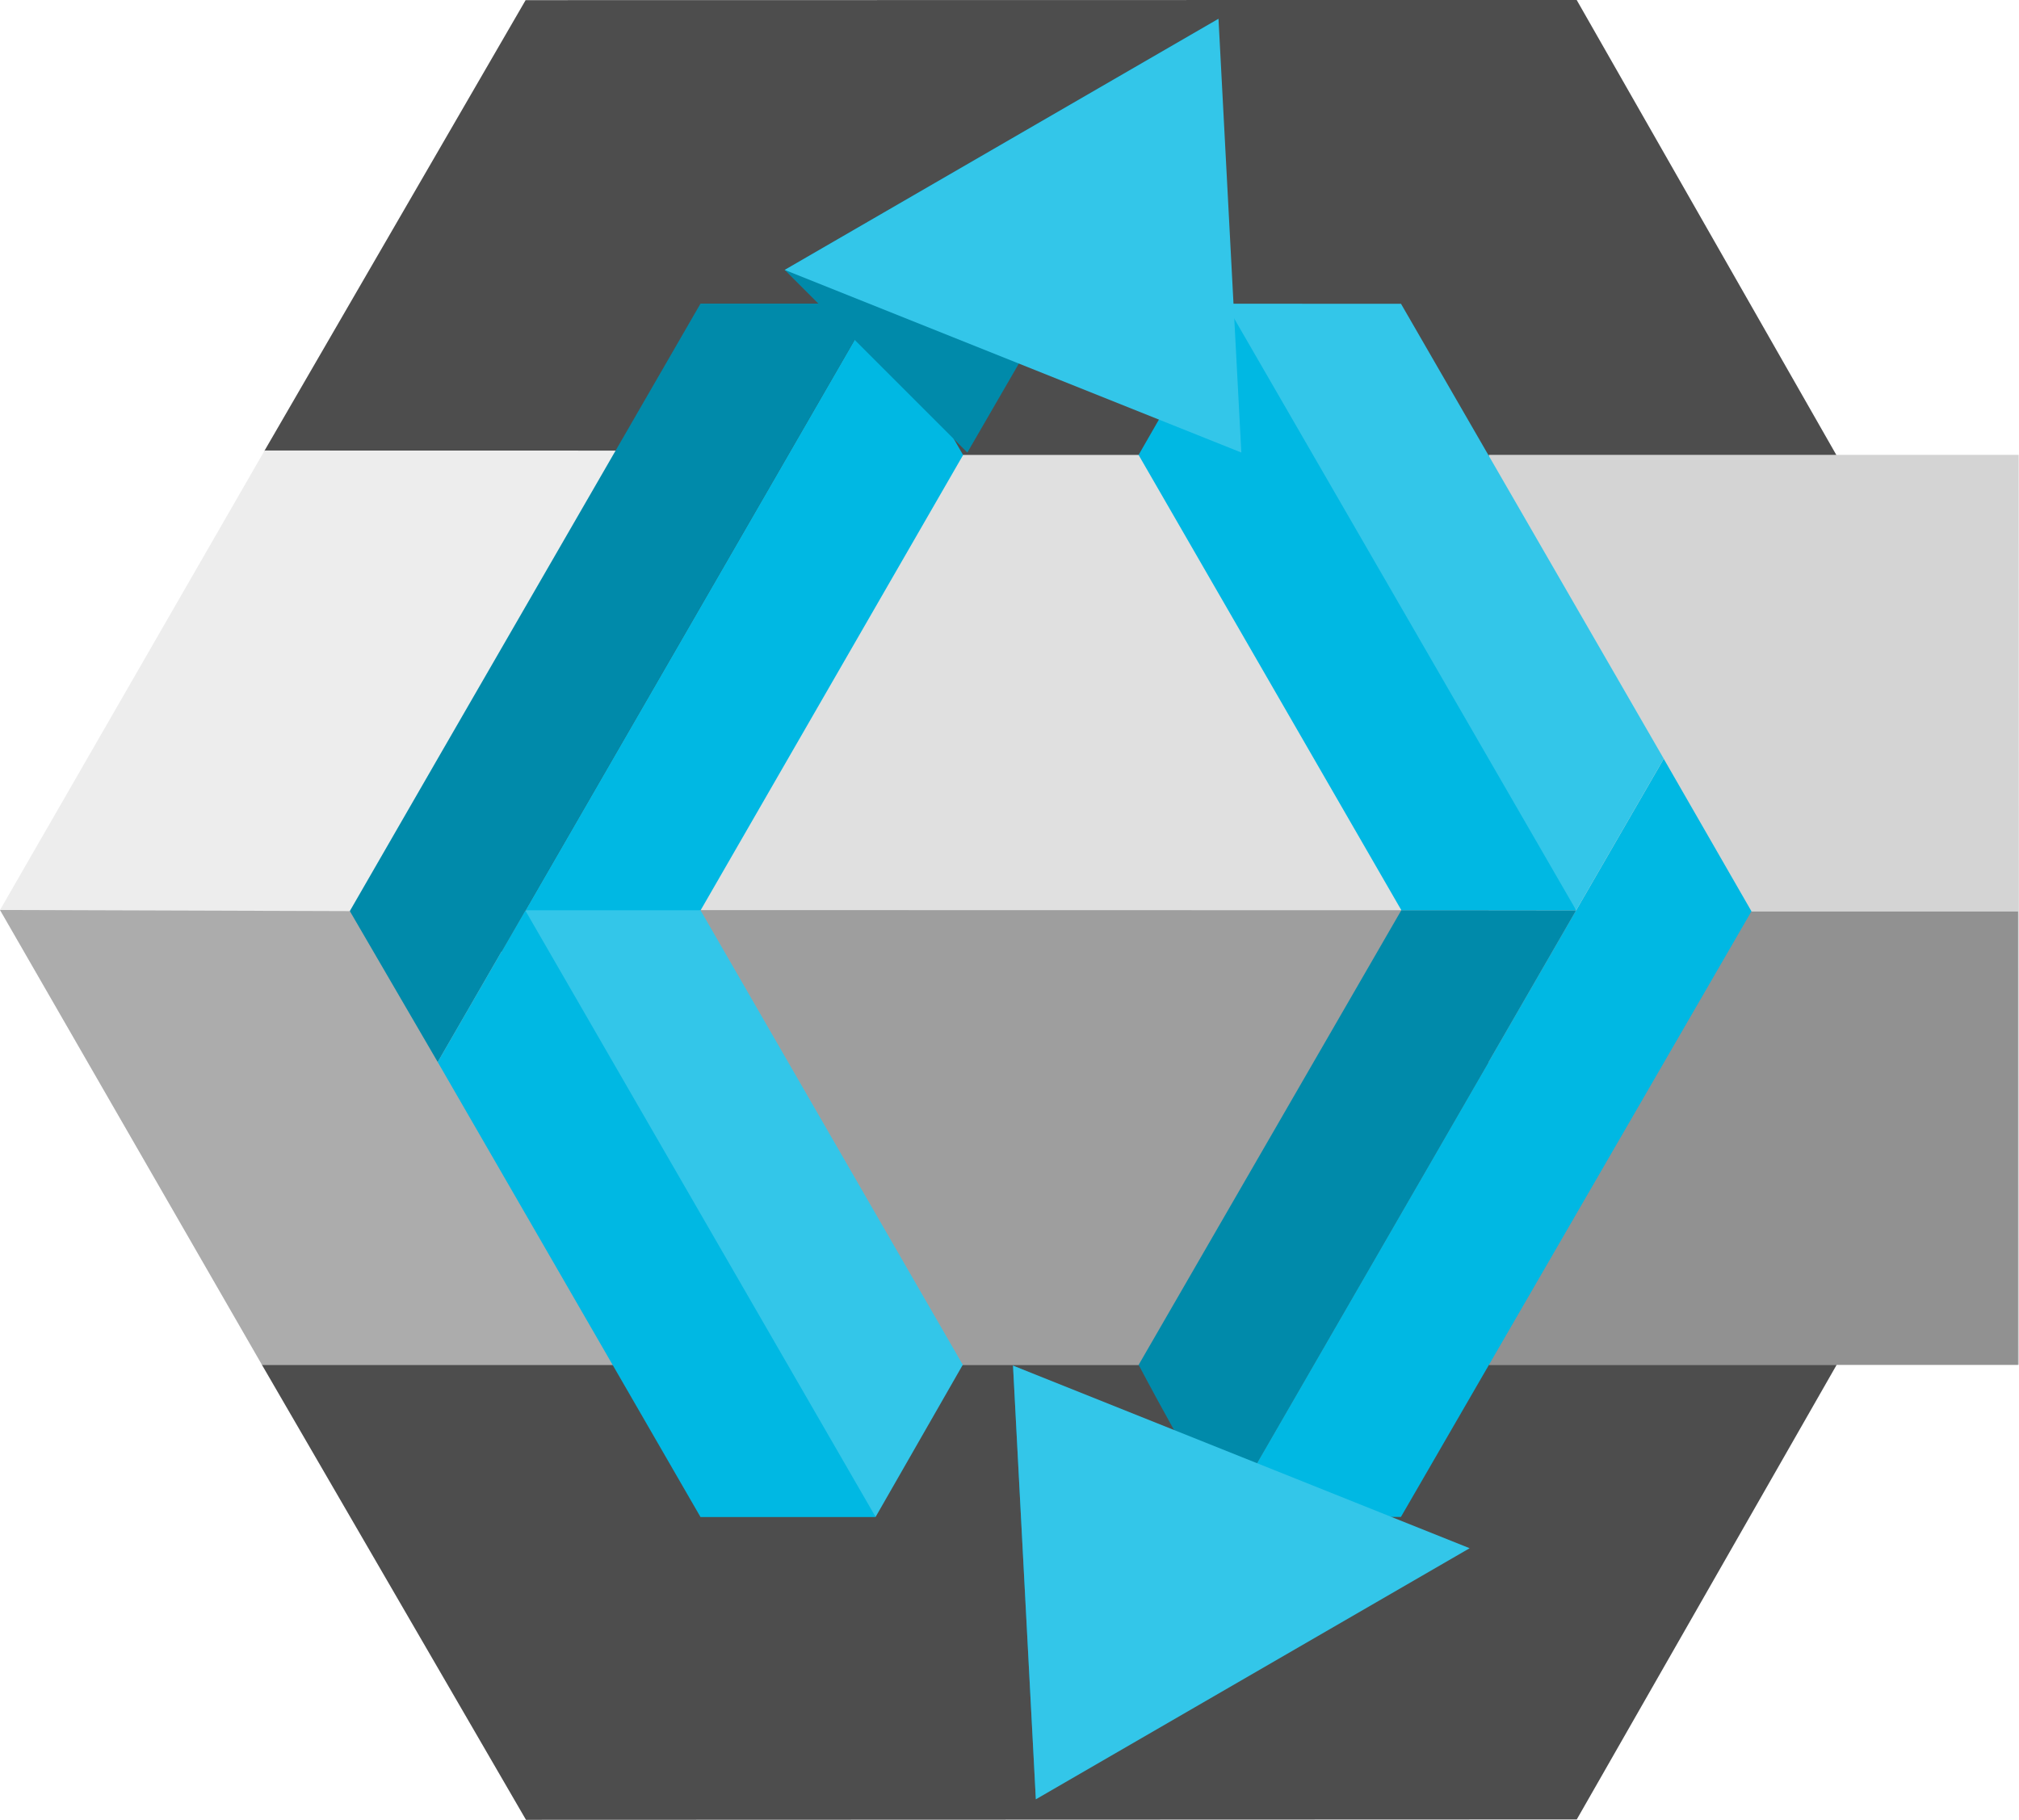
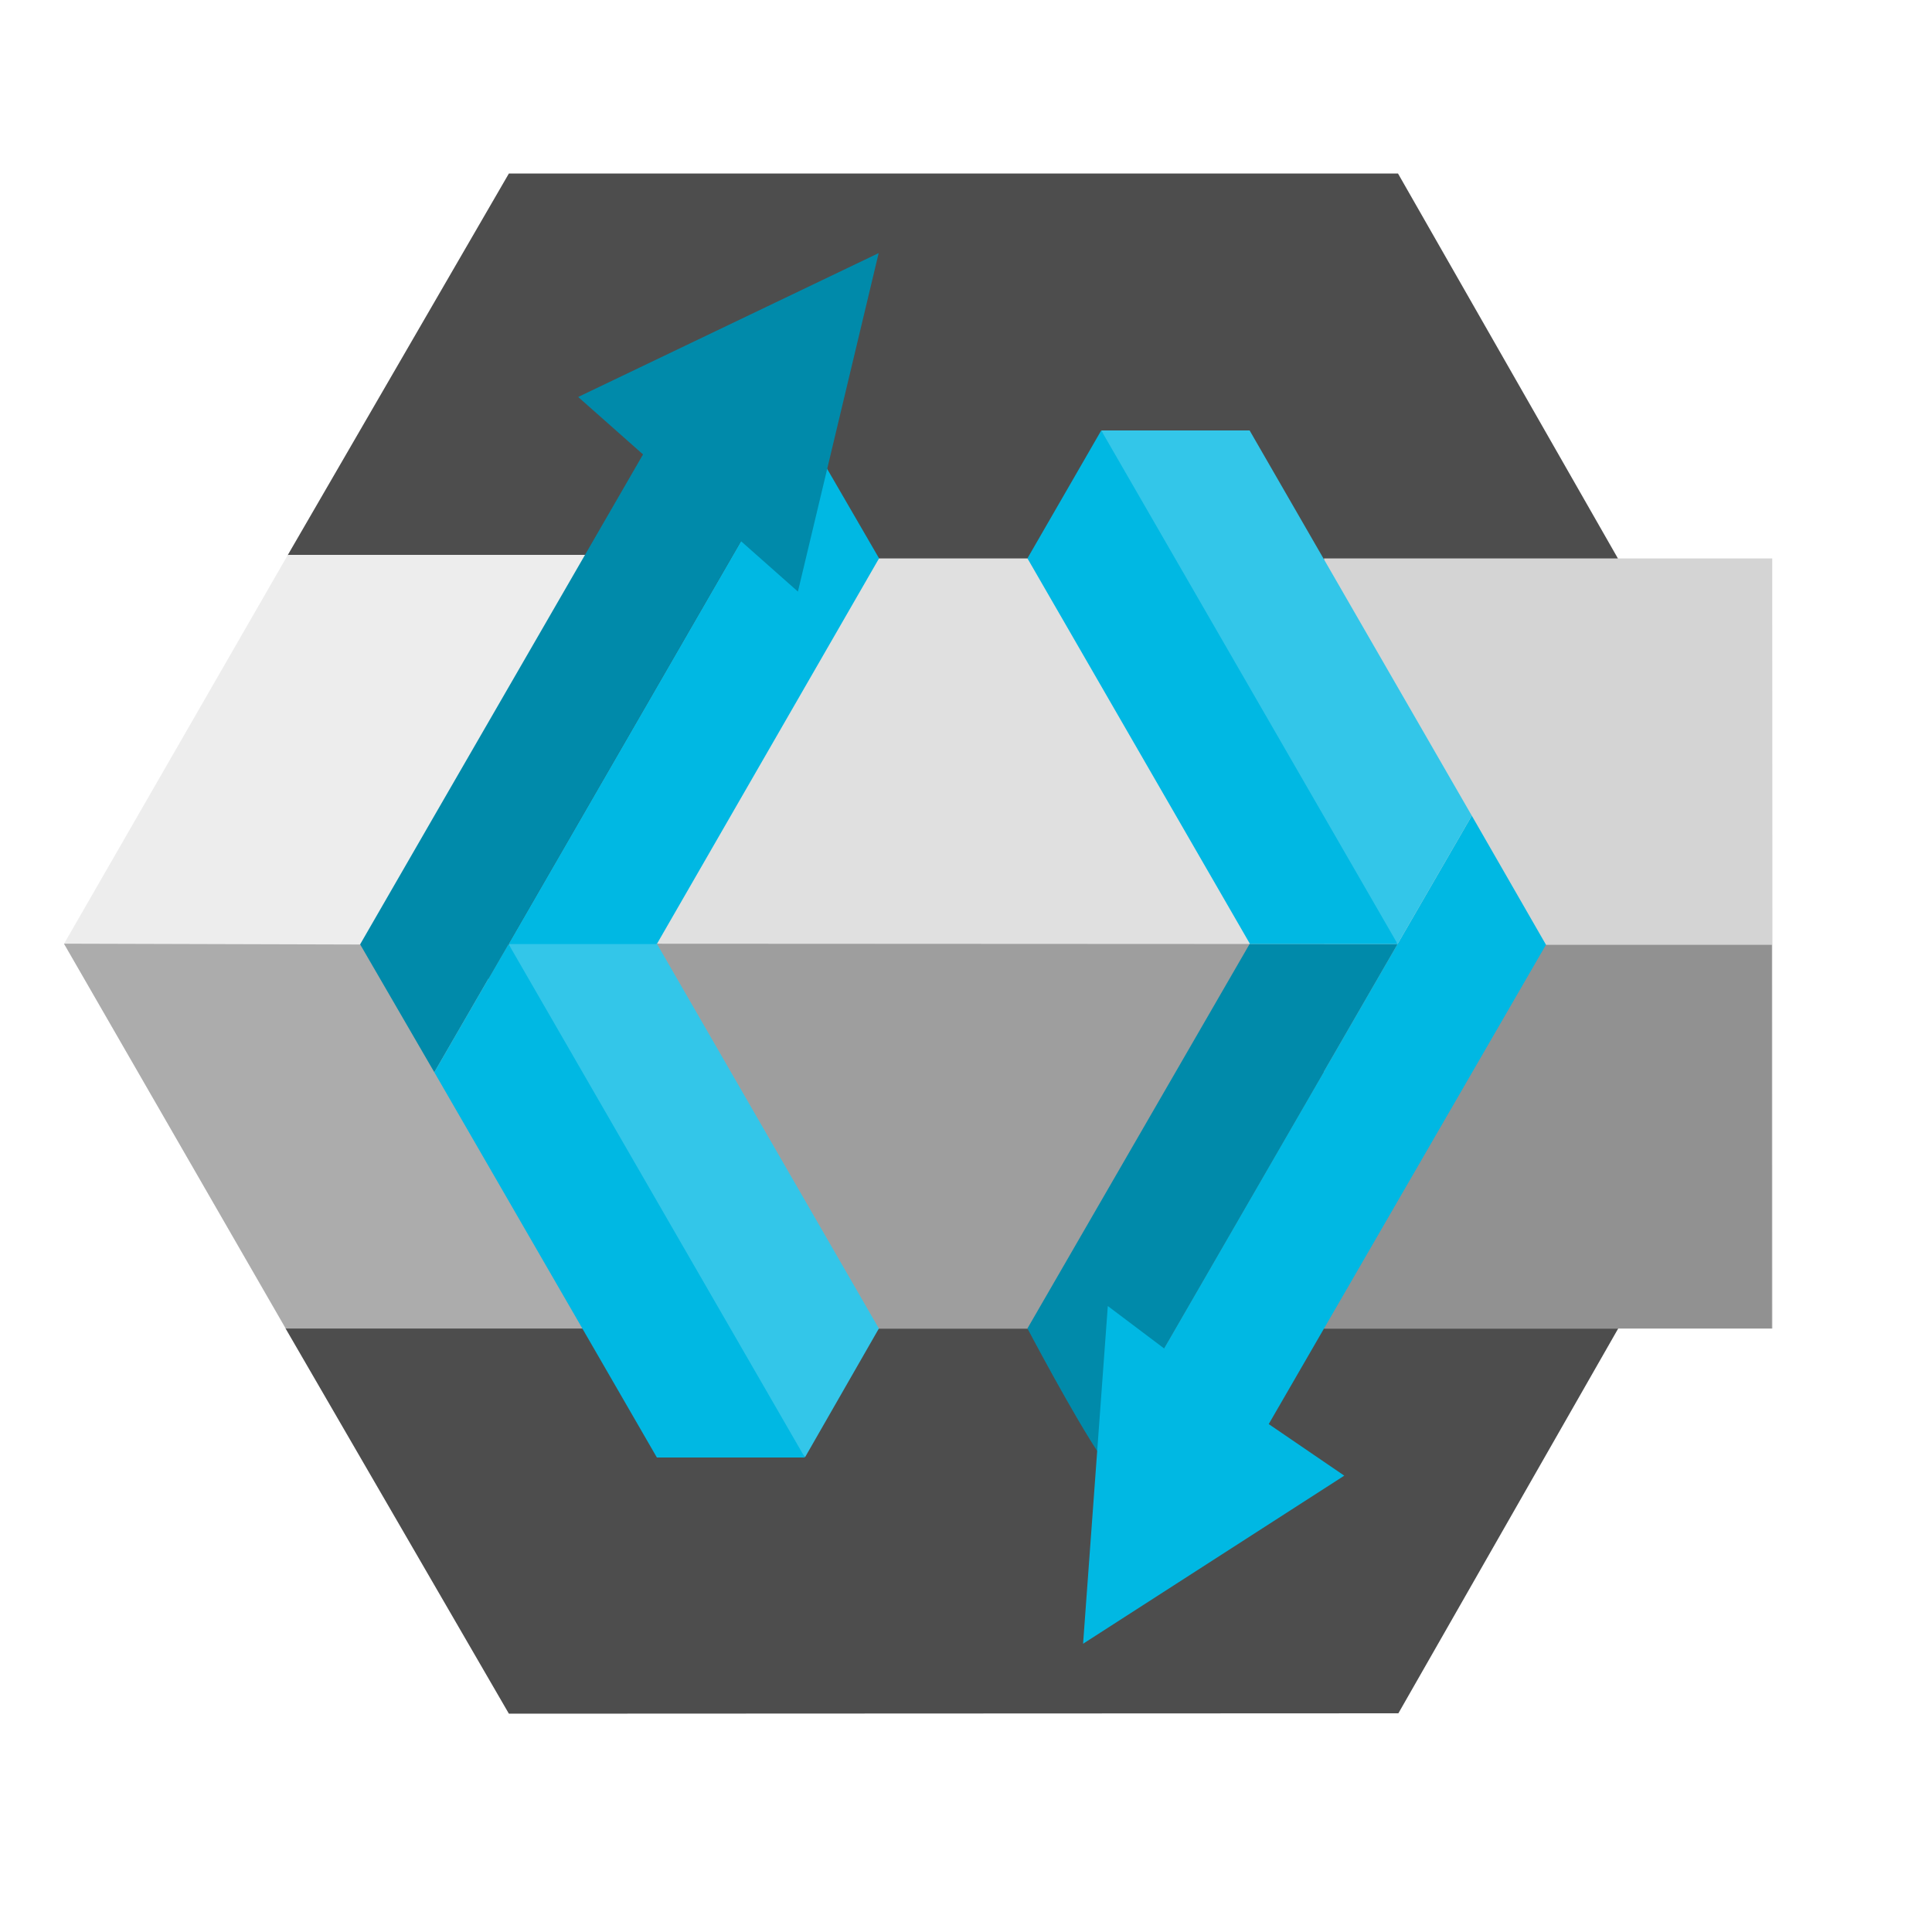
- <svg xmlns="http://www.w3.org/2000/svg" width="167.117" height="150.658" viewBox="0 0 44.216 39.861">
-   <path d="m88.61 138.456 5.716-9.865 23.018-.004 5.686 9.965.007 19.932-5.691 9.957-23.012.008-5.782-9.965z" style="display:inline;fill:#4d4d4d;fill-opacity:1;stroke-width:.265" transform="translate(-82.815 -128.588)" />
-   <path d="M88.552 158.481h10.375l-5.699-10.041 4.634-9.982-9.252-.002-5.795 10.065" style="fill:#ededed;fill-opacity:1;fill-rule:nonzero;stroke:none;stroke-width:.331" transform="translate(-82.815 -128.588)" />
-   <path d="M102.073 158.481h7.582l6.706-9.773-6.589-10.156h-8.921l-5.373 9.814z" style="fill:#e0e0e0;fill-opacity:1;fill-rule:nonzero;stroke:none;stroke-width:.331" transform="translate(-82.815 -128.588)" />
-   <path d="m82.815 148.52 5.738 9.964h10.374l-5.636-9.93z" style="fill:#acacac;fill-opacity:1;fill-rule:nonzero;stroke:none;stroke-width:.331" transform="translate(-82.815 -128.588)" />
-   <path d="m95.589 148.522 6.484 9.963h7.582l6.601-9.959z" style="fill:#9e9e9e;fill-opacity:1;fill-rule:nonzero;stroke:none;stroke-width:.331" transform="translate(-82.815 -128.588)" />
-   <path d="m98.157 148.529-1.958.569-1.877-.572 7.667-13.288 1.918 3.316" style="fill:#00b8e3;fill-opacity:1;fill-rule:nonzero;stroke:none;stroke-width:.331" transform="translate(-82.815 -128.588)" />
-   <path d="m103.9 158.482-1.909 3.332-5.093-5.487-2.58-7.797v-.004h3.838" style="fill:#33c6e9;fill-opacity:1;fill-rule:nonzero;stroke:none;stroke-width:.331" transform="translate(-82.815 -128.588)" />
-   <path d="M94.322 148.526h-.003v.003l-1.918 3.322-1.925-3.307 1.952-3.386 5.728-9.92h3.834" style="fill:#008aaa;fill-opacity:1;fill-rule:nonzero;stroke:none;stroke-width:.331" transform="translate(-82.815 -128.588)" />
-   <path d="M115.42 158.481h11.611l-.007-19.93h-11.605z" style="fill:#d4d4d4;fill-opacity:1;fill-rule:nonzero;stroke:none;stroke-width:.331" transform="translate(-82.815 -128.588)" />
-   <path d="M115.42 148.554v9.93h11.59v-9.93z" style="fill:#919191;fill-opacity:1;fill-rule:nonzero;stroke:none;stroke-width:.331" transform="translate(-82.815 -128.588)" />
-   <path d="M101.992 161.817h-3.836l-5.755-9.966 1.918-3.321z" style="fill:#00b8e3;fill-opacity:1;fill-rule:nonzero;stroke:none;stroke-width:.331" transform="translate(-82.815 -128.588)" />
-   <path d="m117.333 148.526-7.669 13.289c-.705-1.036-1.913-3.331-1.913-3.331l5.753-9.959z" style="fill:#008aaa;fill-opacity:1;fill-rule:nonzero;stroke:none;stroke-width:.331" transform="translate(-82.815 -128.588)" />
-   <path d="m113.495 161.815-3.831-.001 7.67-13.288 1.917-3.317 1.921 3.34m-3.839-.023h-3.828l-5.755-9.973 1.905-3.314 4.658 5.922z" style="fill:#00b8e3;fill-opacity:1;fill-rule:nonzero;stroke:none;stroke-width:.331" transform="translate(-82.815 -128.588)" />
-   <path d="M119.25 145.205v.003l-1.917 3.318-7.677-13.286 3.841.002z" style="fill:#33c6e9;fill-opacity:1;fill-rule:nonzero;stroke:none;stroke-width:.331" transform="translate(-82.815 -128.588)" />
-   <path d="M 100.0 134.5 L 109.5 129.0 L 104.0 138.5 Z" style="fill:#008aaa;fill-opacity:1;stroke:none;" transform="translate(-82.815 -128.588)" />
-   <path d="M 100.0 134.5 L 109.5 129.0 L 110.0 138.5 Z" style="fill:#33c6e9;fill-opacity:1;stroke:none;" transform="translate(-82.815 -128.588)" />
-   <path d="M 105.0 158.5 L 105.5 168.0 L 108.5 160.0 Z" style="fill:#008aaa;fill-opacity:1;stroke:none;" transform="translate(-82.815 -128.588)" />
-   <path d="M 105.0 158.5 L 105.5 168.0 L 115.0 162.5 Z" style="fill:#33c6e9;fill-opacity:1;stroke:none;" transform="translate(-82.815 -128.588)" />
+ <svg xmlns="http://www.w3.org/2000/svg" width="50" height="50">
+   <g class="layer">
+     <path d="m7.45,14.36l5.72,-9.87l23.01,0l5.69,9.96l0.01,19.93l-5.69,9.96l-23.02,0.01l-5.78,-9.97l0.06,-20.02z" display="inline" fill="#4d4d4d" id="svg_1" stroke-width="0.26" />
+     <path d="m7.39,34.38l10.38,0l-5.7,-10.04l4.63,-9.98l-9.25,0l-5.79,10.06" fill="#ededed" fill-rule="nonzero" id="svg_2" stroke-width="0.33" />
+     <path d="m103.73,162.97l7.58,0l6.71,-9.77l-6.59,-10.16l-8.92,0l-5.37,9.82l6.59,10.11z" fill="#e0e0e0" fill-rule="nonzero" id="svg_3" stroke-width="0.33" transform="translate(-82.815, -128.588)" />
+     <path d="m84.47,153.01l5.74,9.96l10.38,0l-5.64,-9.93l-10.48,-0.03z" fill="#acacac" fill-rule="nonzero" id="svg_4" stroke-width="0.33" transform="translate(-82.815, -128.588)" />
+     <path d="m97.25,153.01l6.48,9.96l7.58,0l6.61,-9.95l-20.67,-0.01z" fill="#9e9e9e" fill-rule="nonzero" id="svg_5" stroke-width="0.33" transform="translate(-82.815, -128.588)" />
+     <path d="m17,24.43l-1.96,0.57l-1.88,-0.57l7.67,-13.29l1.92,3.31" fill="#00b8e3" fill-rule="nonzero" id="svg_6" stroke-width="0.33" />
+     <path d="m105.56,162.97l-1.91,3.33l-5.09,-5.48l-2.58,-7.8l0,0l3.84,0" fill="#33c6e9" fill-rule="nonzero" id="svg_7" stroke-width="0.33" transform="translate(-82.815, -128.588)" />
+     <path d="m13.16,24.43l0,0l0,0l-1.92,3.32l-1.92,-3.31l1.95,-3.38l5.73,-9.92l3.83,0" fill="#008aaa" fill-rule="nonzero" id="svg_8" stroke-width="0.33" />
+     <path d="m117.08,162.97l11.61,0l-0.01,-19.93l-11.6,0l0,19.93z" fill="#d4d4d4" fill-rule="nonzero" id="svg_9" stroke-width="0.33" transform="translate(-82.815, -128.588)" />
+     <path d="m117.08,153.04l0,9.93l11.59,0l0,-9.93l-11.59,0z" fill="#919191" fill-rule="nonzero" id="svg_10" stroke-width="0.33" transform="translate(-82.815, -128.588)" />
+     <path d="m20.83,37.72l-3.83,0l-5.76,-9.97l1.92,-3.32l7.67,13.29z" fill="#00b8e3" fill-rule="nonzero" id="svg_11" stroke-width="0.33" />
+     <path d="m36.17,24.43l-7.67,13.28c-0.7,-1.03 -1.91,-3.33 -1.91,-3.33l5.75,-9.95l3.83,0z" fill="#008aaa" fill-rule="nonzero" id="svg_12" stroke-width="0.33" />
+     <path d="m32.34,37.71l-3.84,0l7.67,-13.28l1.92,-3.32l1.92,3.34m-3.84,-0.02l-3.82,0l-5.76,-9.98l1.91,-3.31l4.65,5.92l3.02,7.37z" fill="#00b8e3" fill-rule="nonzero" id="svg_13" stroke-width="0.33" />
+     <path d="m38.09,21.11l0,0l-1.92,3.32l-7.67,-13.29l3.84,0l5.75,9.97z" fill="#33c6e9" fill-rule="nonzero" id="svg_14" stroke-width="0.33" />
+     <path d="m14.97,10.27l7.77,-3.72l-2.09,8.76l-5.68,-5.03z" fill="#008aaa" id="svg_15" />
+     <path d="m34.79,38.19l-6.76,4.35l0.64,-8.74l3,2.26l3.12,2.13z" fill="#00b8e3" fill-rule="nonzero" id="svg_19" stroke-width="0.33" />
+   </g>
</svg>
